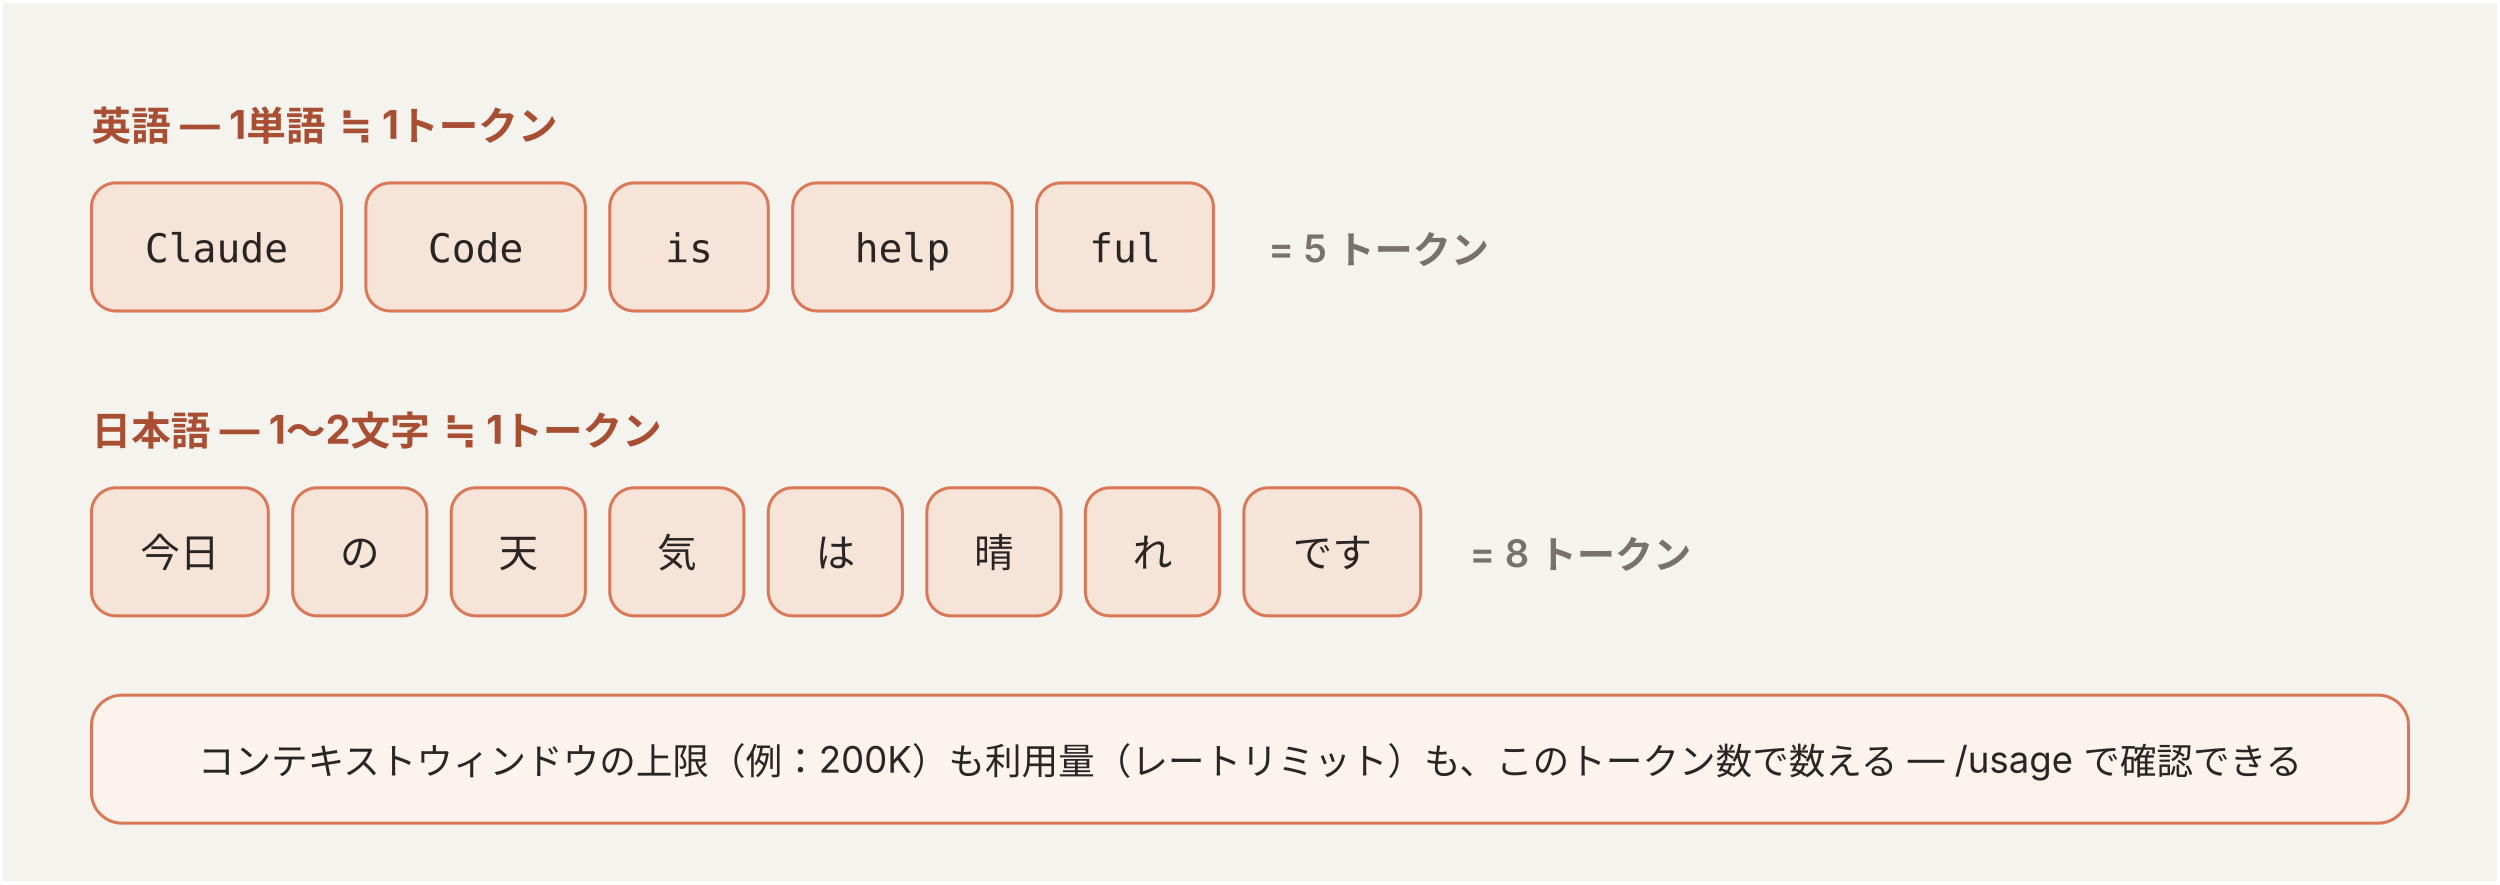
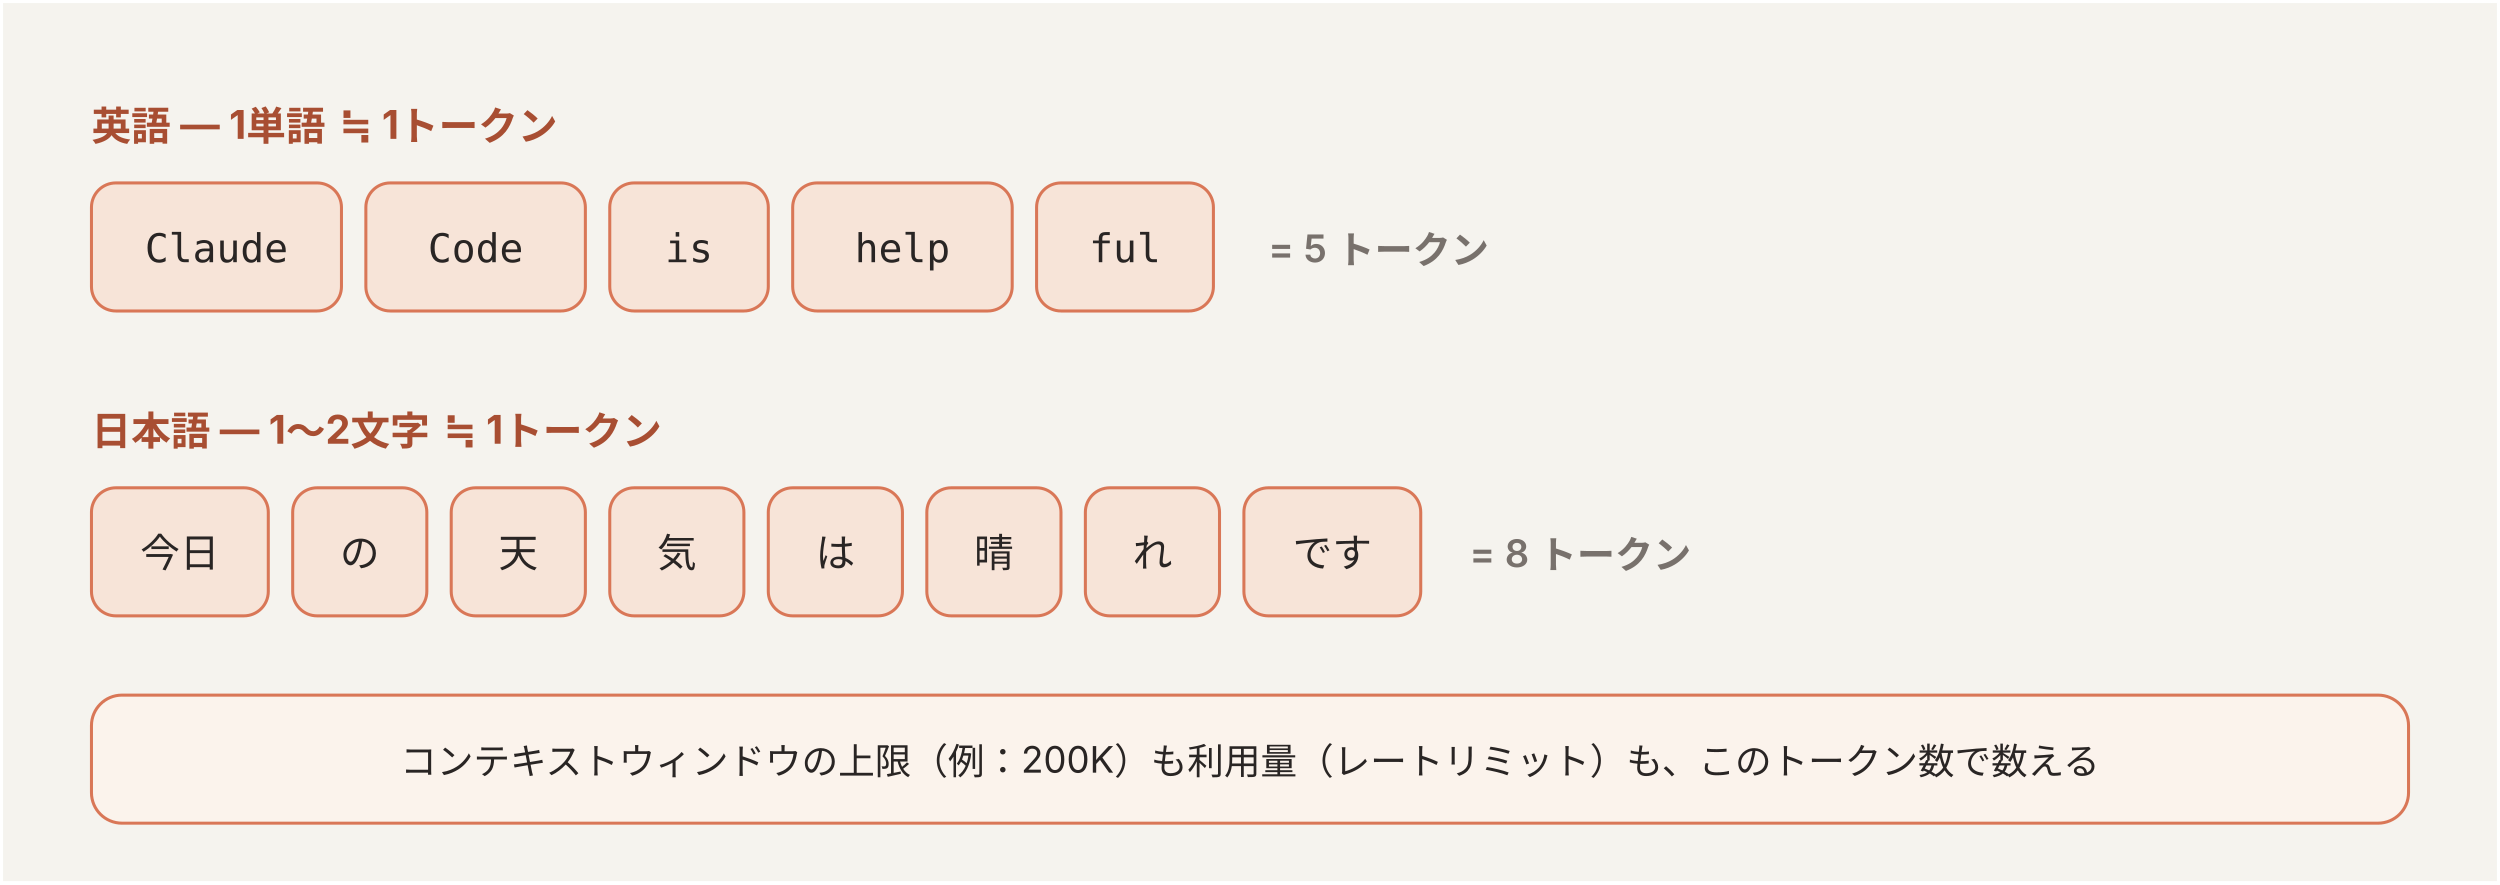
<svg xmlns="http://www.w3.org/2000/svg" viewBox="0 0 820 290" font-family="-apple-system, BlinkMacSystemFont, 'Hiragino Sans', 'Noto Sans JP', sans-serif">
  <rect x="1" y="1" width="818" height="288" fill="#f5f3ee" />
  <text x="30" y="46" font-size="13" font-weight="700" fill="#a84e32">英語 — 1単語 ≒ 1トークン</text>
  <rect x="30" y="60" width="82" height="42" rx="8" fill="#f7e4d8" stroke="#d97757" stroke-width="1" />
  <text x="71" y="86" font-size="13" fill="#292524" text-anchor="middle" font-family="'SF Mono', Menlo, Consolas, monospace">Claude</text>
  <rect x="120" y="60" width="72" height="42" rx="8" fill="#f7e4d8" stroke="#d97757" stroke-width="1" />
  <text x="156" y="86" font-size="13" fill="#292524" text-anchor="middle" font-family="'SF Mono', Menlo, Consolas, monospace">Code</text>
  <rect x="200" y="60" width="52" height="42" rx="8" fill="#f7e4d8" stroke="#d97757" stroke-width="1" />
  <text x="226" y="86" font-size="13" fill="#292524" text-anchor="middle" font-family="'SF Mono', Menlo, Consolas, monospace">is</text>
  <rect x="260" y="60" width="72" height="42" rx="8" fill="#f7e4d8" stroke="#d97757" stroke-width="1" />
  <text x="296" y="86" font-size="13" fill="#292524" text-anchor="middle" font-family="'SF Mono', Menlo, Consolas, monospace">help</text>
  <rect x="340" y="60" width="58" height="42" rx="8" fill="#f7e4d8" stroke="#d97757" stroke-width="1" />
  <text x="369" y="86" font-size="13" fill="#292524" text-anchor="middle" font-family="'SF Mono', Menlo, Consolas, monospace">ful</text>
  <text x="416" y="86" font-size="12.5" font-weight="600" fill="#78716c">= 5 トークン</text>
  <text x="30" y="146" font-size="13" font-weight="700" fill="#a84e32">日本語 — 1〜2文字 ≒ 1トークン</text>
  <rect x="30" y="160" width="58" height="42" rx="8" fill="#f7e4d8" stroke="#d97757" stroke-width="1" />
  <text x="59" y="186" font-size="13" fill="#292524" text-anchor="middle">今日</text>
  <rect x="96" y="160" width="44" height="42" rx="8" fill="#f7e4d8" stroke="#d97757" stroke-width="1" />
  <text x="118" y="186" font-size="13" fill="#292524" text-anchor="middle">の</text>
  <rect x="148" y="160" width="44" height="42" rx="8" fill="#f7e4d8" stroke="#d97757" stroke-width="1" />
  <text x="170" y="186" font-size="13" fill="#292524" text-anchor="middle">天</text>
  <rect x="200" y="160" width="44" height="42" rx="8" fill="#f7e4d8" stroke="#d97757" stroke-width="1" />
  <text x="222" y="186" font-size="13" fill="#292524" text-anchor="middle">気</text>
  <rect x="252" y="160" width="44" height="42" rx="8" fill="#f7e4d8" stroke="#d97757" stroke-width="1" />
  <text x="274" y="186" font-size="13" fill="#292524" text-anchor="middle">は</text>
  <rect x="304" y="160" width="44" height="42" rx="8" fill="#f7e4d8" stroke="#d97757" stroke-width="1" />
  <text x="326" y="186" font-size="13" fill="#292524" text-anchor="middle">晴</text>
  <rect x="356" y="160" width="44" height="42" rx="8" fill="#f7e4d8" stroke="#d97757" stroke-width="1" />
  <text x="378" y="186" font-size="13" fill="#292524" text-anchor="middle">れ</text>
  <rect x="408" y="160" width="58" height="42" rx="8" fill="#f7e4d8" stroke="#d97757" stroke-width="1" />
  <text x="437" y="186" font-size="13" fill="#292524" text-anchor="middle">です</text>
  <text x="482" y="186" font-size="12.5" font-weight="600" fill="#78716c">= 8 トークン</text>
  <rect x="30" y="228" width="760" height="42" rx="10" fill="#fbf3ec" stroke="#d97757" stroke-width="1" />
-   <text x="410" y="254" font-size="12" fill="#292524" text-anchor="middle">コンテキストウィンドウの上限（例：200K）も利用量（レートリミット）も、このトークン数で数える — /usage で確認できる</text>
+   <text x="410" y="254" font-size="12" fill="#292524" text-anchor="middle">コンテキストウィンドウの上限（例：200K）も利用量（レートリミット）も、このトークン数で数える</text>
</svg>
